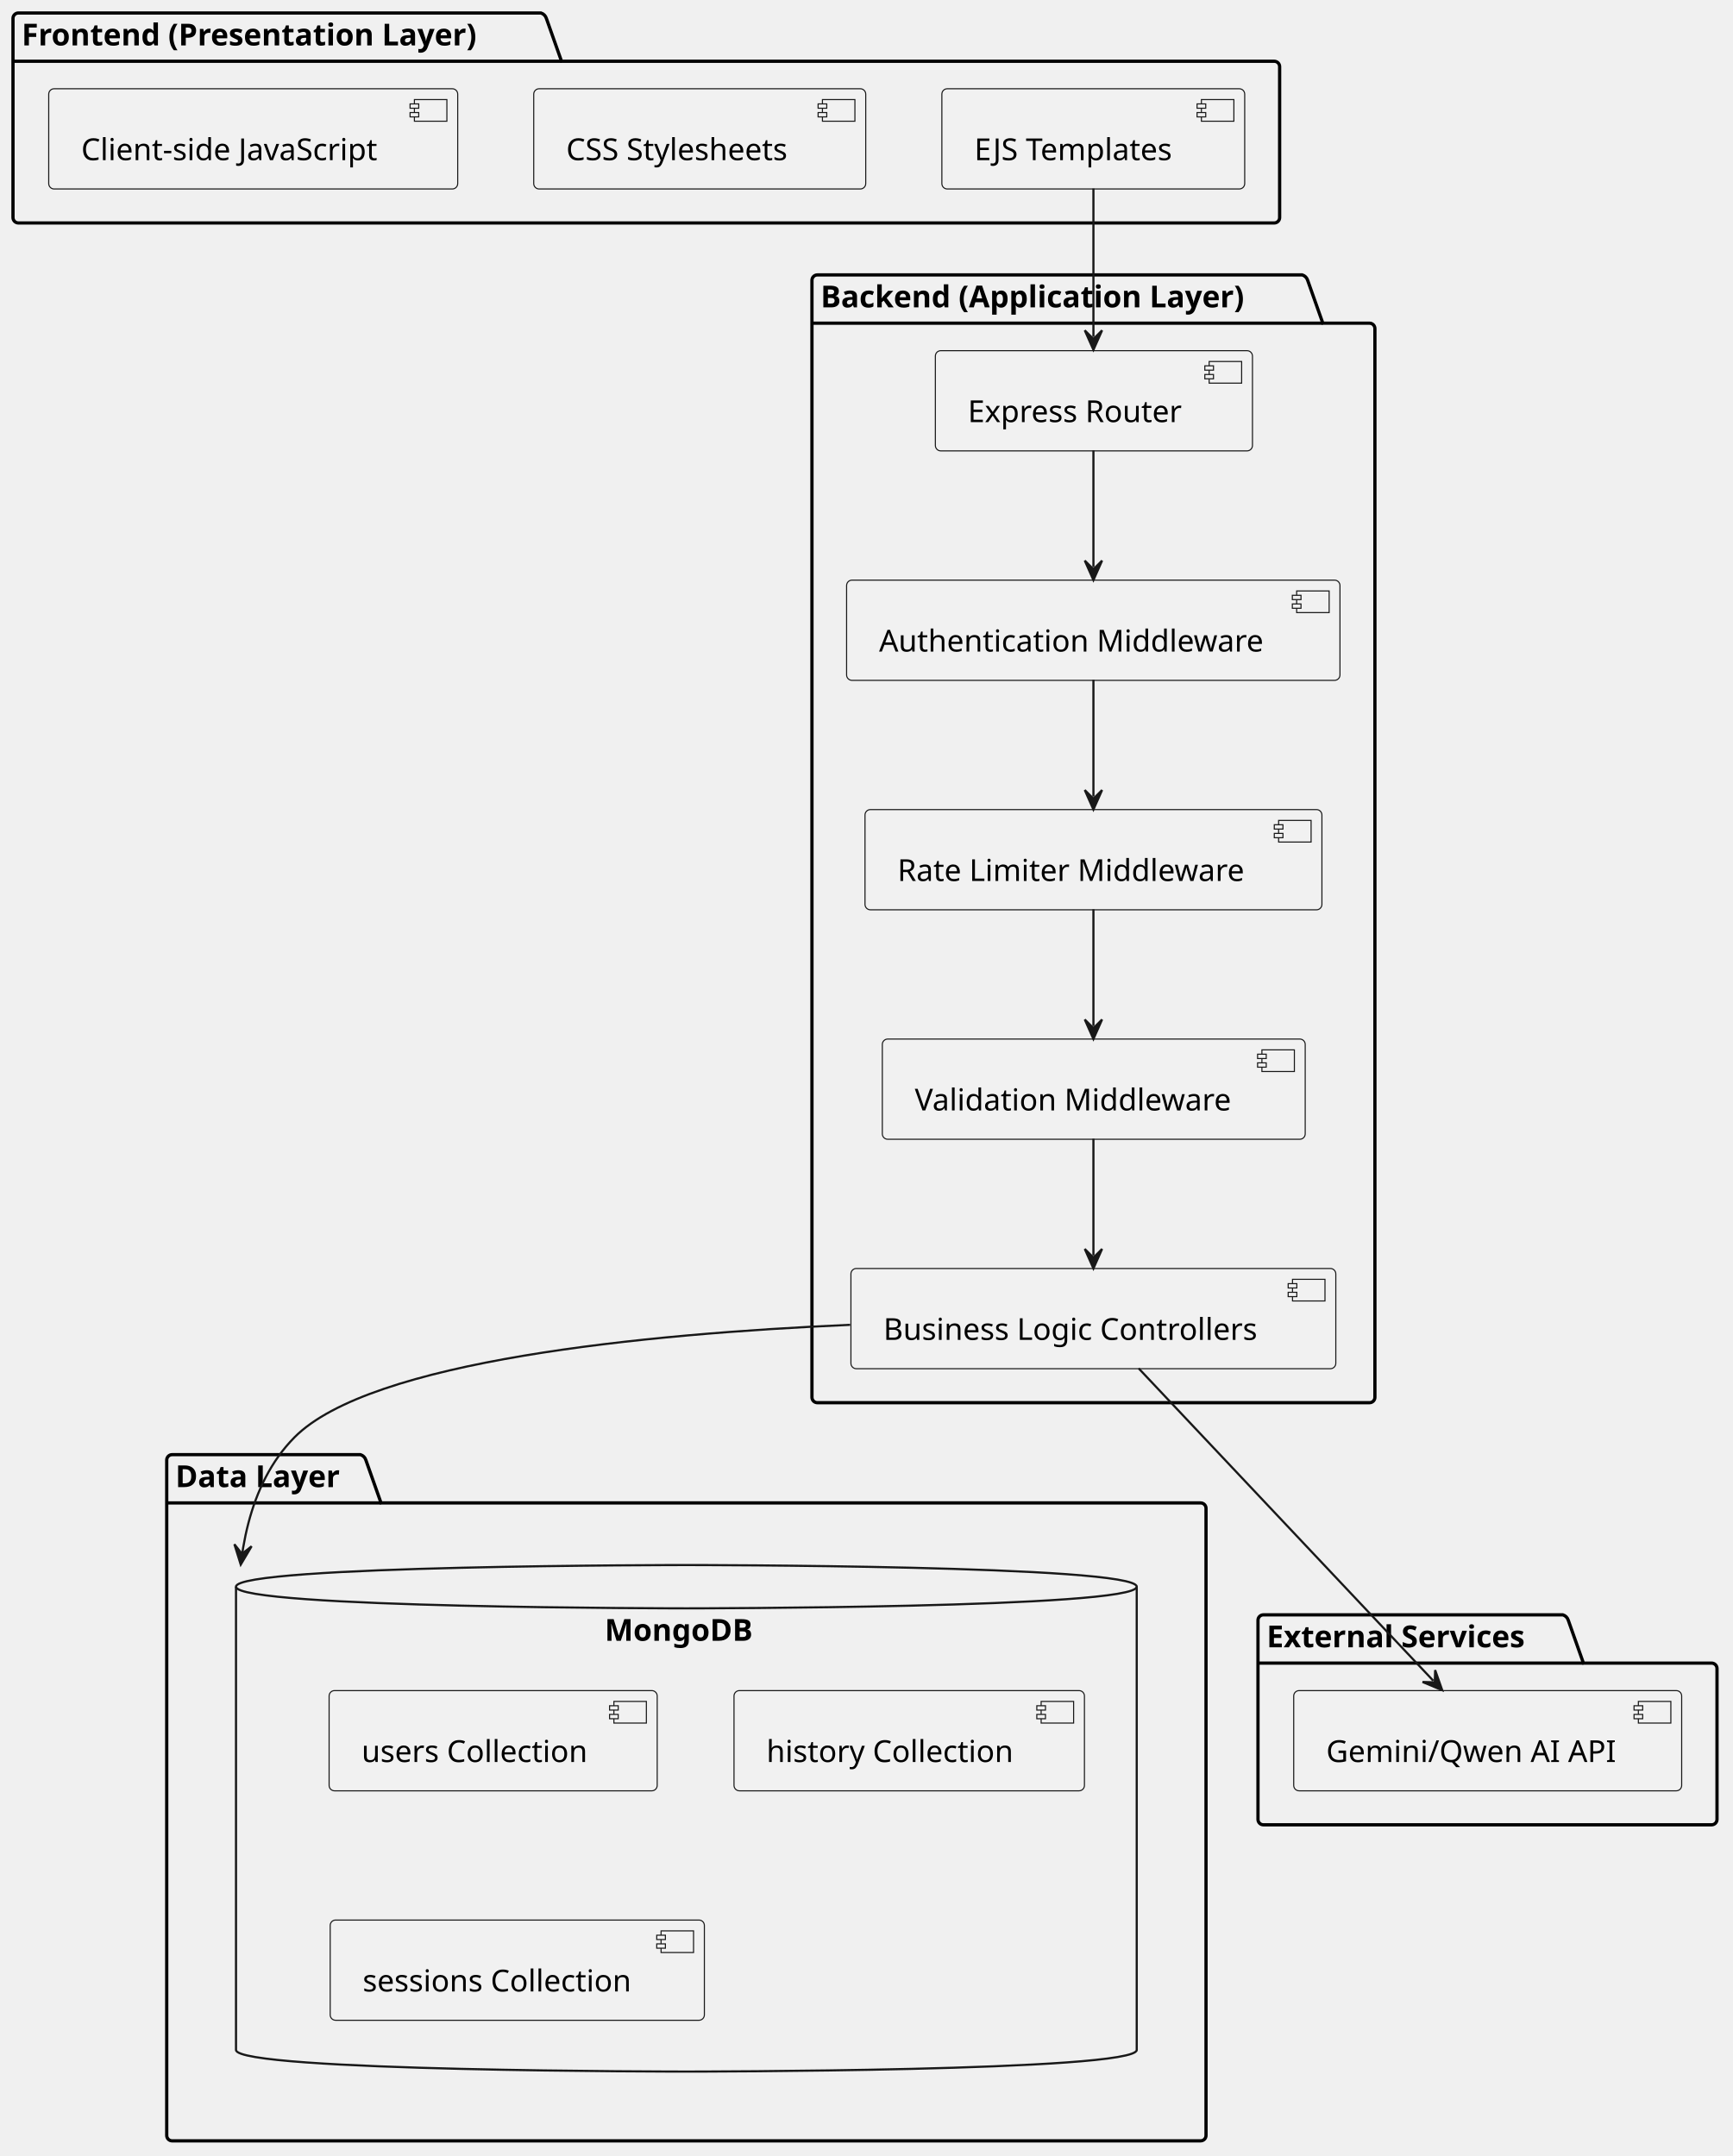
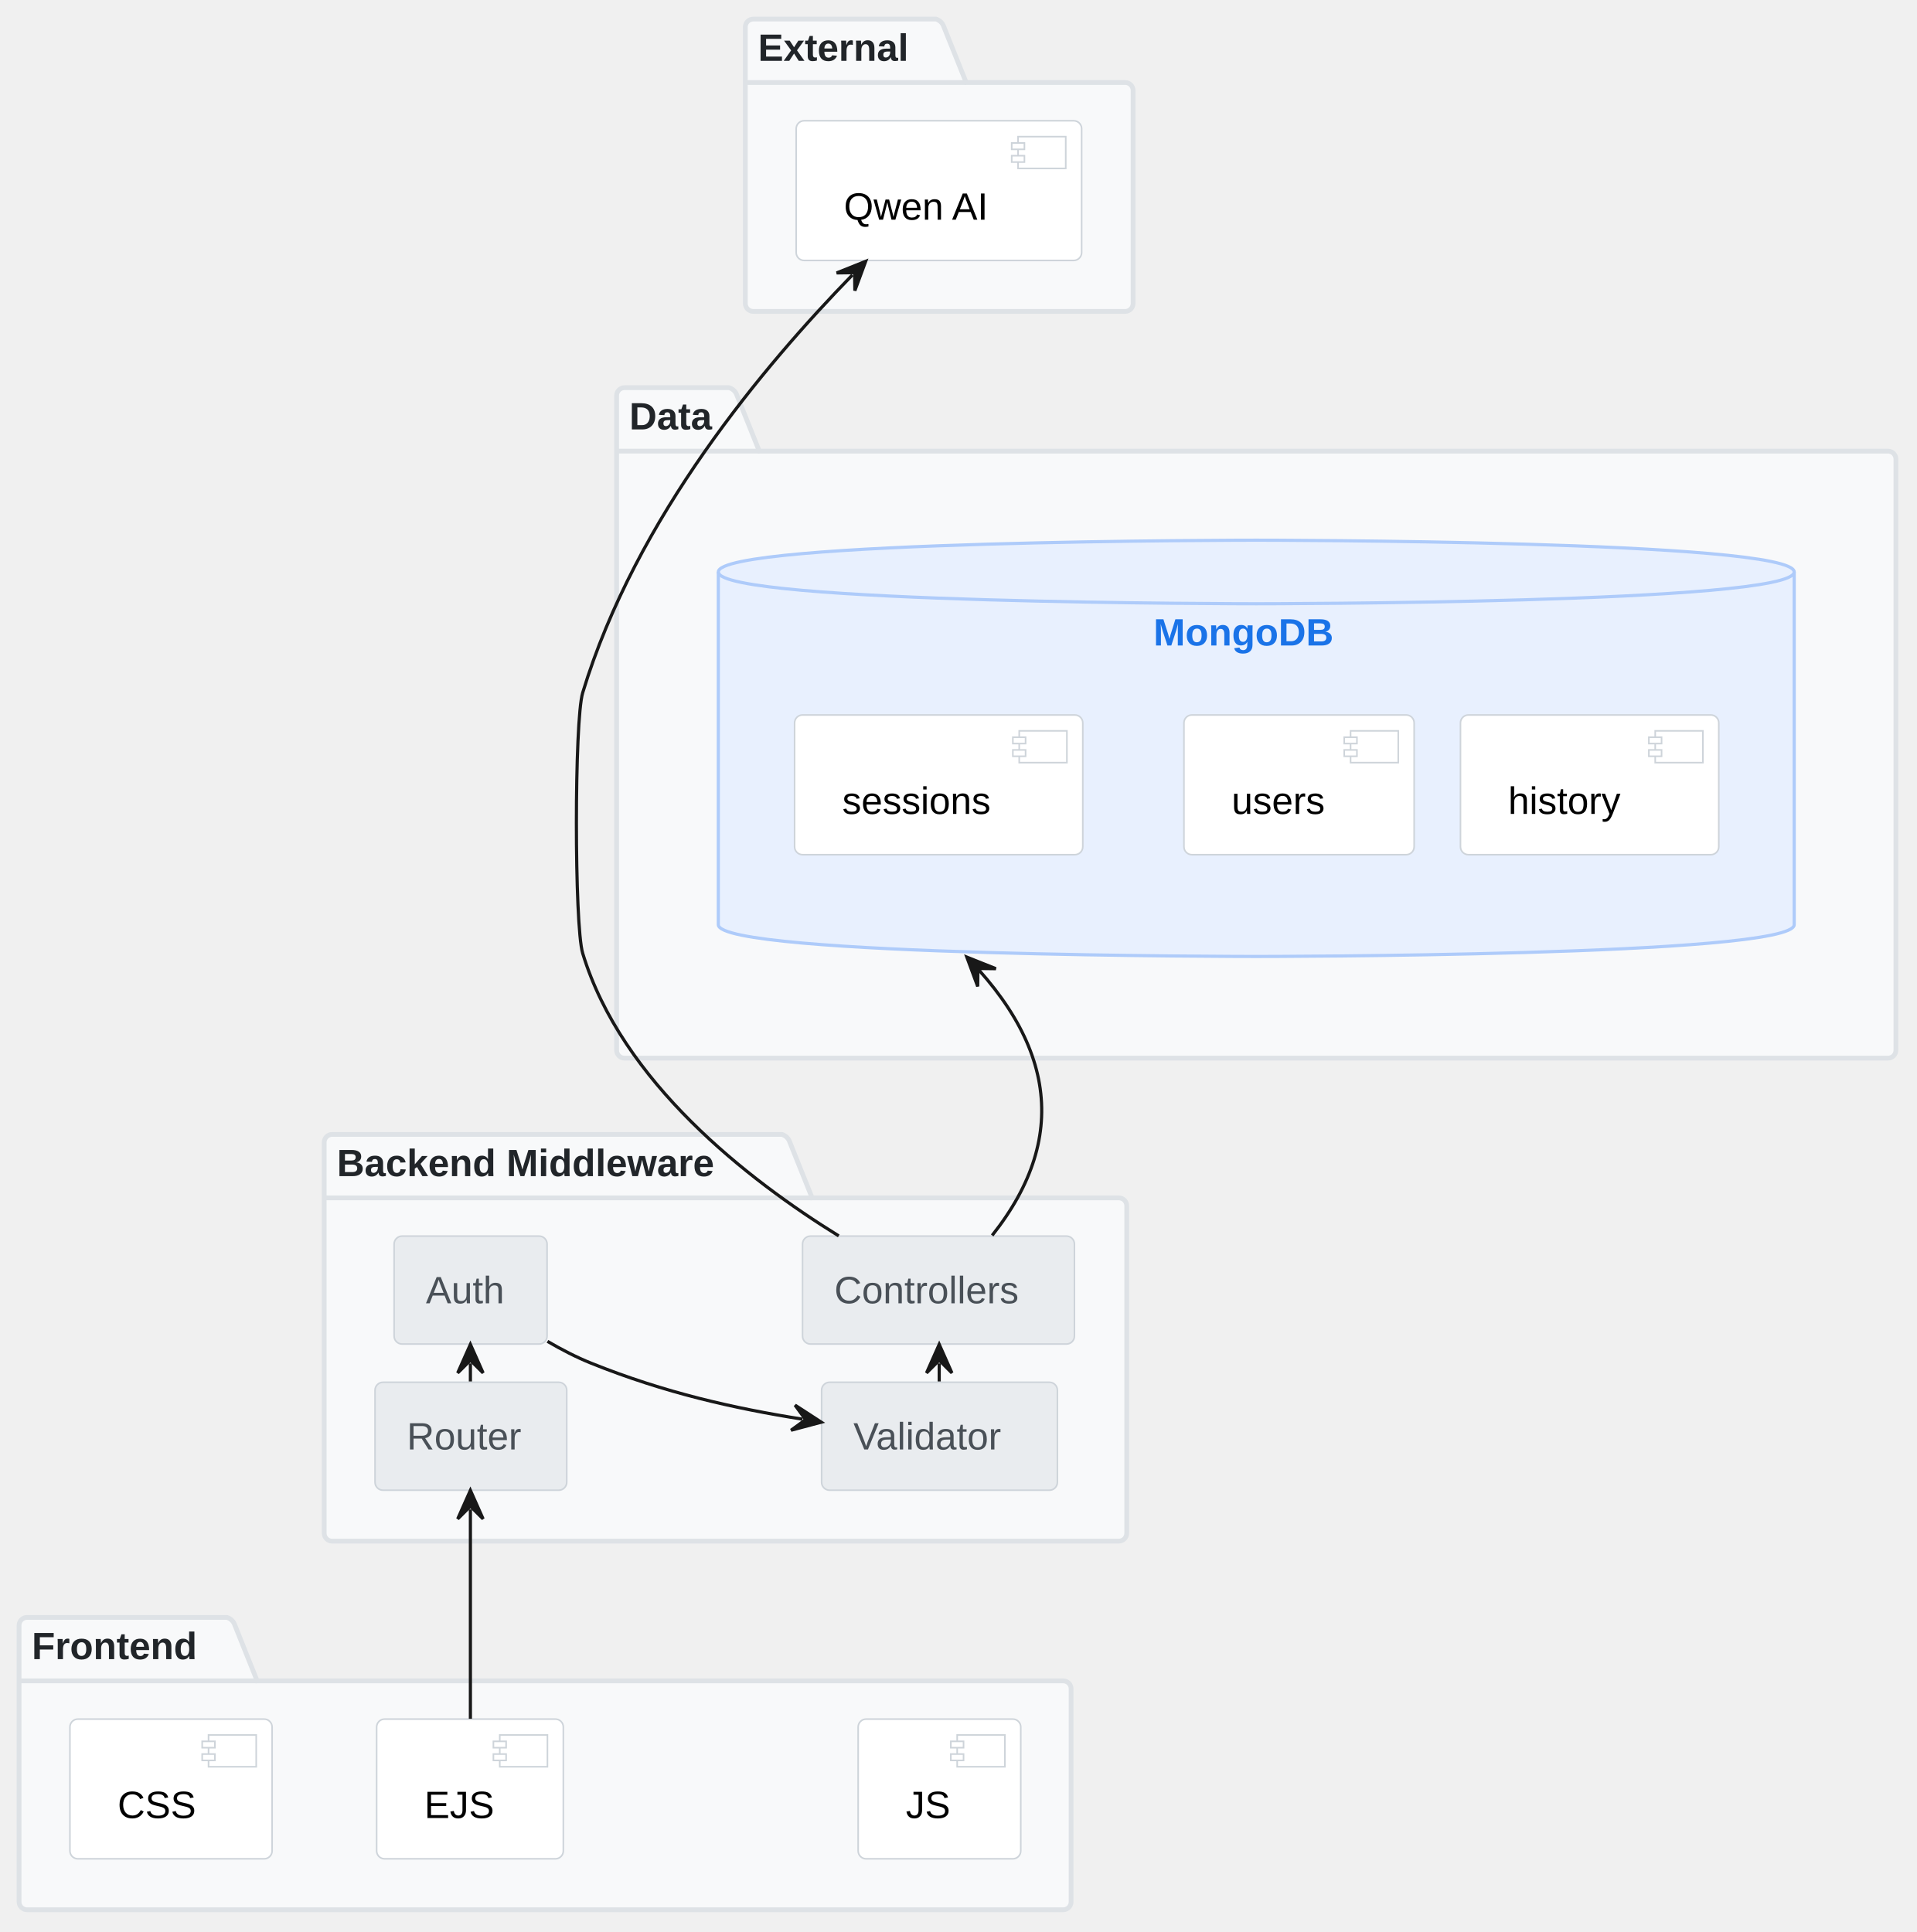
- <svg xmlns="http://www.w3.org/2000/svg" contentStyleType="text/css" data-diagram-type="DESCRIPTION" height="996px" preserveAspectRatio="none" style="width:800px;height:996px;background:#FFFFFF;" version="1.1" viewBox="0 0 800 996" width="800px" zoomAndPan="magnify">
+ <svg xmlns="http://www.w3.org/2000/svg" contentStyleType="text/css" data-diagram-type="DESCRIPTION" height="608px" preserveAspectRatio="none" style="width:603px;height:608px;" version="1.1" viewBox="0 0 603 608" width="603px" zoomAndPan="magnify">
  <defs />
  <g>
-     <g class="cluster" data-qualified-name="Frontend .Presentation Layer." data-source-line="1" id="ent0002">
-       <path d="M8.5,6 L249.838,6 A3.75,3.75 0 0 1 252.338,8.5 L259.338,28.297 L588.5,28.297 A2.5,2.5 0 0 1 591,30.797 L591,100.5 A2.5,2.5 0 0 1 588.5,103 L8.5,103 A2.5,2.5 0 0 1 6,100.5 L6,8.5 A2.5,2.5 0 0 1 8.5,6" fill="none" style="stroke:#000000;stroke-width:1.5;" />
-       <line style="stroke:#000000;stroke-width:1.5;" x1="6" x2="259.338" y1="28.297" y2="28.297" />
-       <text fill="#000000" font-family="sans-serif" font-size="14" font-weight="bold" lengthAdjust="spacing" textLength="240.338" x="10" y="20.995">Frontend (Presentation Layer)</text>
+     <g class="cluster" data-qualified-name="Frontend" data-source-line="36" id="ent0002">
+       <path d="M8.5,509 L71.41,509 A3.75,3.75 0 0 1 73.91,511.5 L80.91,528.969 L334.5,528.969 A2.5,2.5 0 0 1 337,531.469 L337,598.5 A2.5,2.5 0 0 1 334.5,601 L8.5,601 A2.5,2.5 0 0 1 6,598.5 L6,511.5 A2.5,2.5 0 0 1 8.5,509" fill="#F8F9FA" style="stroke:#DEE2E6;stroke-width:1.5;" />
+       <line style="stroke:#DEE2E6;stroke-width:1.5;" x1="6" x2="80.91" y1="528.969" y2="528.969" />
+       <text fill="#212529" font-family="'Arial'" font-size="12" font-weight="bold" lengthAdjust="spacing" textLength="61.91" x="10" y="522.139">Frontend</text>
    </g>
-     <g class="cluster" data-qualified-name="Backend .Application Layer." data-source-line="7" id="ent0006">
-       <path d="M377.5,127 L601.447,127 A3.75,3.75 0 0 1 603.947,129.5 L610.947,149.297 L632.5,149.297 A2.5,2.5 0 0 1 635,151.797 L635,645.5 A2.5,2.5 0 0 1 632.5,648 L377.5,648 A2.5,2.5 0 0 1 375,645.5 L375,129.5 A2.5,2.5 0 0 1 377.5,127" fill="none" style="stroke:#000000;stroke-width:1.5;" />
-       <line style="stroke:#000000;stroke-width:1.5;" x1="375" x2="610.947" y1="149.297" y2="149.297" />
-       <text fill="#000000" font-family="sans-serif" font-size="14" font-weight="bold" lengthAdjust="spacing" textLength="222.947" x="379" y="141.995">Backend (Application Layer)</text>
+     <g class="cluster" data-qualified-name="Backend Middleware" data-source-line="42" id="ent0008">
+       <path d="M104.5,357 L246.014,357 A3.75,3.75 0 0 1 248.514,359.5 L255.514,376.969 L352,376.969 A2.5,2.5 0 0 1 354.5,379.469 L354.5,482.5 A2.5,2.5 0 0 1 352,485 L104.5,485 A2.5,2.5 0 0 1 102,482.5 L102,359.5 A2.5,2.5 0 0 1 104.5,357" fill="#F8F9FA" style="stroke:#DEE2E6;stroke-width:1.5;" />
+       <line style="stroke:#DEE2E6;stroke-width:1.5;" x1="102" x2="255.514" y1="376.969" y2="376.969" />
+       <text fill="#212529" font-family="'Arial'" font-size="12" font-weight="bold" lengthAdjust="spacing" textLength="140.514" x="106" y="370.139">Backend Middleware</text>
    </g>
-     <g class="cluster" data-qualified-name="Data Layer" data-source-line="15" id="ent0012">
-       <path d="M79.5,672 L166.476,672 A3.75,3.75 0 0 1 168.976,674.5 L175.976,694.297 L554.5,694.297 A2.5,2.5 0 0 1 557,696.797 L557,986.5 A2.5,2.5 0 0 1 554.5,989 L79.5,989 A2.5,2.5 0 0 1 77,986.5 L77,674.5 A2.5,2.5 0 0 1 79.5,672" fill="none" style="stroke:#000000;stroke-width:1.5;" />
-       <line style="stroke:#000000;stroke-width:1.5;" x1="77" x2="175.976" y1="694.297" y2="694.297" />
-       <text fill="#000000" font-family="sans-serif" font-size="14" font-weight="bold" lengthAdjust="spacing" textLength="85.976" x="81" y="686.995">Data Layer</text>
+     <g class="cluster" data-qualified-name="External" data-source-line="49" id="ent0013">
+       <path d="M237,6 L294.484,6 A3.75,3.75 0 0 1 296.984,8.5 L303.984,25.969 L354,25.969 A2.5,2.5 0 0 1 356.5,28.469 L356.5,95.5 A2.5,2.5 0 0 1 354,98 L237,98 A2.5,2.5 0 0 1 234.5,95.5 L234.5,8.5 A2.5,2.5 0 0 1 237,6" fill="#F8F9FA" style="stroke:#DEE2E6;stroke-width:1.5;" />
+       <line style="stroke:#DEE2E6;stroke-width:1.5;" x1="234.5" x2="303.984" y1="25.969" y2="25.969" />
+       <text fill="#212529" font-family="'Arial'" font-size="12" font-weight="bold" lengthAdjust="spacing" textLength="56.484" x="238.5" y="19.139">External</text>
    </g>
-     <g class="cluster" data-qualified-name="Data Layer.DB" data-source-line="16" id="ent0013">
-       <path d="M109,733 C109,723 317,723 317,723 C317,723 525,723 525,733 L525,947 C525,957 317,957 317,957 C317,957 109,957 109,947 L109,733" fill="none" style="stroke:#181818;stroke-width:1;" />
-       <path d="M109,733 C109,743 317,743 317,743 C317,743 525,743 525,733" fill="none" style="stroke:#181818;stroke-width:1;" />
-       <text fill="#000000" font-family="sans-serif" font-size="14" font-weight="bold" lengthAdjust="spacing" textLength="75.448" x="279.276" y="757.995">MongoDB</text>
+     <g class="cluster" data-qualified-name="Data" data-source-line="53" id="ent0015">
+       <path d="M196.5,122 L229.393,122 A3.75,3.75 0 0 1 231.893,124.5 L238.893,141.969 L594,141.969 A2.5,2.5 0 0 1 596.5,144.469 L596.5,330.5 A2.5,2.5 0 0 1 594,333 L196.5,333 A2.5,2.5 0 0 1 194,330.5 L194,124.5 A2.5,2.5 0 0 1 196.5,122" fill="#F8F9FA" style="stroke:#DEE2E6;stroke-width:1.5;" />
+       <line style="stroke:#DEE2E6;stroke-width:1.5;" x1="194" x2="238.893" y1="141.969" y2="141.969" />
+       <text fill="#212529" font-family="'Arial'" font-size="12" font-weight="bold" lengthAdjust="spacing" textLength="31.893" x="198" y="135.139">Data</text>
    </g>
-     <g class="cluster" data-qualified-name="External Services" data-source-line="23" id="ent0017">
-       <path d="M583.5,746 L721.807,746 A3.75,3.75 0 0 1 724.307,748.5 L731.307,768.297 L790.5,768.297 A2.5,2.5 0 0 1 793,770.797 L793,840.5 A2.5,2.5 0 0 1 790.5,843 L583.5,843 A2.5,2.5 0 0 1 581,840.5 L581,748.5 A2.5,2.5 0 0 1 583.5,746" fill="none" style="stroke:#000000;stroke-width:1.5;" />
-       <line style="stroke:#000000;stroke-width:1.5;" x1="581" x2="731.307" y1="768.297" y2="768.297" />
-       <text fill="#000000" font-family="sans-serif" font-size="14" font-weight="bold" lengthAdjust="spacing" textLength="137.307" x="585" y="760.995">External Services</text>
+     <g class="cluster" data-qualified-name="Data.DB" data-source-line="54" id="ent0016">
+       <path d="M226,180 C226,170 395.25,170 395.25,170 C395.25,170 564.5,170 564.5,180 L564.5,291 C564.5,301 395.25,301 395.25,301 C395.25,301 226,301 226,291 L226,180" fill="#E8F0FE" style="stroke:#AECBFA;stroke-width:1;" />
+       <path d="M226,180 C226,190 395.25,190 395.25,190 C395.25,190 564.5,190 564.5,180" fill="none" style="stroke:#AECBFA;stroke-width:1;" />
+       <text fill="#1A73E8" font-family="'Arial'" font-size="12" font-weight="bold" lengthAdjust="spacing" textLength="64.67" x="362.915" y="203.139">MongoDB</text>
    </g>
-     <g class="entity" data-qualified-name="Frontend .Presentation Layer..EJS Templates" data-source-line="2" id="ent0003">
-       <rect fill="#F1F1F1" height="46.297" rx="2.5" ry="2.5" style="stroke:#181818;stroke-width:0.5;" width="139.866" x="435" y="41" />
-       <rect fill="#F1F1F1" height="10" style="stroke:#181818;stroke-width:0.5;" width="15" x="554.866" y="46" />
-       <rect fill="#F1F1F1" height="2" style="stroke:#181818;stroke-width:0.5;" width="4" x="552.866" y="48" />
-       <rect fill="#F1F1F1" height="2" style="stroke:#181818;stroke-width:0.5;" width="4" x="552.866" y="52" />
-       <text fill="#000000" font-family="sans-serif" font-size="14" lengthAdjust="spacing" textLength="99.866" x="450" y="73.995">EJS Templates</text>
+     <g class="entity" data-qualified-name="Frontend.EJS" data-source-line="37" id="ent0003">
+       <rect fill="#FFFFFF" height="43.969" rx="2.5" ry="2.5" style="stroke:#CED4DA;stroke-width:0.5;" width="58.738" x="118.5" y="541" />
+       <rect fill="#FFFFFF" height="10" style="stroke:#CED4DA;stroke-width:0.5;" width="15" x="157.238" y="546" />
+       <rect fill="#FFFFFF" height="2" style="stroke:#CED4DA;stroke-width:0.5;" width="4" x="155.238" y="548" />
+       <rect fill="#FFFFFF" height="2" style="stroke:#CED4DA;stroke-width:0.5;" width="4" x="155.238" y="552" />
+       <text fill="#000000" font-family="'Arial'" font-size="12" lengthAdjust="spacing" textLength="18.738" x="133.5" y="572.139">EJS</text>
    </g>
-     <g class="entity" data-qualified-name="Frontend .Presentation Layer..CSS Stylesheets" data-source-line="3" id="ent0004">
-       <rect fill="#F1F1F1" height="46.297" rx="2.5" ry="2.5" style="stroke:#181818;stroke-width:0.5;" width="153.34" x="246.5" y="41" />
-       <rect fill="#F1F1F1" height="10" style="stroke:#181818;stroke-width:0.5;" width="15" x="379.84" y="46" />
-       <rect fill="#F1F1F1" height="2" style="stroke:#181818;stroke-width:0.5;" width="4" x="377.84" y="48" />
-       <rect fill="#F1F1F1" height="2" style="stroke:#181818;stroke-width:0.5;" width="4" x="377.84" y="52" />
-       <text fill="#000000" font-family="sans-serif" font-size="14" lengthAdjust="spacing" textLength="113.34" x="261.5" y="73.995">CSS Stylesheets</text>
+     <g class="entity" data-qualified-name="Frontend.CSS" data-source-line="38" id="ent0004">
+       <rect fill="#FFFFFF" height="43.969" rx="2.5" ry="2.5" style="stroke:#CED4DA;stroke-width:0.5;" width="63.613" x="22" y="541" />
+       <rect fill="#FFFFFF" height="10" style="stroke:#CED4DA;stroke-width:0.5;" width="15" x="65.613" y="546" />
+       <rect fill="#FFFFFF" height="2" style="stroke:#CED4DA;stroke-width:0.5;" width="4" x="63.613" y="548" />
+       <rect fill="#FFFFFF" height="2" style="stroke:#CED4DA;stroke-width:0.5;" width="4" x="63.613" y="552" />
+       <text fill="#000000" font-family="'Arial'" font-size="12" lengthAdjust="spacing" textLength="23.613" x="37" y="572.139">CSS</text>
    </g>
-     <g class="entity" data-qualified-name="Frontend .Presentation Layer..Client-side JavaScript" data-source-line="4" id="ent0005">
-       <rect fill="#F1F1F1" height="46.297" rx="2.5" ry="2.5" style="stroke:#181818;stroke-width:0.5;" width="188.894" x="22.5" y="41" />
-       <rect fill="#F1F1F1" height="10" style="stroke:#181818;stroke-width:0.5;" width="15" x="191.394" y="46" />
-       <rect fill="#F1F1F1" height="2" style="stroke:#181818;stroke-width:0.5;" width="4" x="189.394" y="48" />
-       <rect fill="#F1F1F1" height="2" style="stroke:#181818;stroke-width:0.5;" width="4" x="189.394" y="52" />
-       <text fill="#000000" font-family="sans-serif" font-size="14" lengthAdjust="spacing" textLength="148.894" x="37.5" y="73.995">Client-side JavaScript</text>
+     <g class="entity" data-qualified-name="Frontend.JS" data-source-line="39" id="ent0006">
+       <rect fill="#FFFFFF" height="43.969" rx="2.5" ry="2.5" style="stroke:#CED4DA;stroke-width:0.5;" width="51.156" x="270" y="541" />
+       <rect fill="#FFFFFF" height="10" style="stroke:#CED4DA;stroke-width:0.5;" width="15" x="301.156" y="546" />
+       <rect fill="#FFFFFF" height="2" style="stroke:#CED4DA;stroke-width:0.5;" width="4" x="299.156" y="548" />
+       <rect fill="#FFFFFF" height="2" style="stroke:#CED4DA;stroke-width:0.5;" width="4" x="299.156" y="552" />
+       <text fill="#000000" font-family="'Arial'" font-size="12" lengthAdjust="spacing" textLength="11.156" x="285" y="572.139">JS</text>
    </g>
-     <g class="entity" data-qualified-name="Backend .Application Layer..Express Router" data-source-line="8" id="ent0007">
-       <rect fill="#F1F1F1" height="46.297" rx="2.5" ry="2.5" style="stroke:#181818;stroke-width:0.5;" width="146.449" x="432" y="162" />
-       <rect fill="#F1F1F1" height="10" style="stroke:#181818;stroke-width:0.5;" width="15" x="558.449" y="167" />
-       <rect fill="#F1F1F1" height="2" style="stroke:#181818;stroke-width:0.5;" width="4" x="556.449" y="169" />
-       <rect fill="#F1F1F1" height="2" style="stroke:#181818;stroke-width:0.5;" width="4" x="556.449" y="173" />
-       <text fill="#000000" font-family="sans-serif" font-size="14" lengthAdjust="spacing" textLength="106.449" x="447" y="194.995">Express Router</text>
+     <g class="entity" data-qualified-name="Backend Middleware.Router" data-source-line="43" id="ent0009">
+       <rect fill="#E9ECEF" height="33.969" rx="2.5" ry="2.5" style="stroke:#CED4DA;stroke-width:0.5;" width="60.307" x="118" y="435" />
+       <text fill="#495057" font-family="'Arial'" font-size="12" lengthAdjust="spacing" textLength="40.307" x="128" y="456.139">Router</text>
    </g>
-     <g class="entity" data-qualified-name="Backend .Application Layer..Authentication Middleware" data-source-line="9" id="ent0008">
-       <rect fill="#F1F1F1" height="46.297" rx="2.5" ry="2.5" style="stroke:#181818;stroke-width:0.5;" width="227.865" x="391" y="268" />
-       <rect fill="#F1F1F1" height="10" style="stroke:#181818;stroke-width:0.5;" width="15" x="598.865" y="273" />
-       <rect fill="#F1F1F1" height="2" style="stroke:#181818;stroke-width:0.5;" width="4" x="596.865" y="275" />
-       <rect fill="#F1F1F1" height="2" style="stroke:#181818;stroke-width:0.5;" width="4" x="596.865" y="279" />
-       <text fill="#000000" font-family="sans-serif" font-size="14" lengthAdjust="spacing" textLength="187.865" x="406" y="300.995">Authentication Middleware</text>
+     <g class="entity" data-qualified-name="Backend Middleware.Auth" data-source-line="44" id="ent0010">
+       <rect fill="#E9ECEF" height="33.969" rx="2.5" ry="2.5" style="stroke:#CED4DA;stroke-width:0.5;" width="48.125" x="124" y="389" />
+       <text fill="#495057" font-family="'Arial'" font-size="12" lengthAdjust="spacing" textLength="28.125" x="134" y="410.139">Auth</text>
    </g>
-     <g class="entity" data-qualified-name="Backend .Application Layer..Rate Limiter Middleware" data-source-line="10" id="ent0009">
-       <rect fill="#F1F1F1" height="46.297" rx="2.5" ry="2.5" style="stroke:#181818;stroke-width:0.5;" width="211.028" x="399.5" y="374" />
-       <rect fill="#F1F1F1" height="10" style="stroke:#181818;stroke-width:0.5;" width="15" x="590.528" y="379" />
-       <rect fill="#F1F1F1" height="2" style="stroke:#181818;stroke-width:0.5;" width="4" x="588.528" y="381" />
-       <rect fill="#F1F1F1" height="2" style="stroke:#181818;stroke-width:0.5;" width="4" x="588.528" y="385" />
-       <text fill="#000000" font-family="sans-serif" font-size="14" lengthAdjust="spacing" textLength="171.028" x="414.5" y="406.995">Rate Limiter Middleware</text>
+     <g class="entity" data-qualified-name="Backend Middleware.Valid" data-source-line="45" id="ent0011">
+       <rect fill="#E9ECEF" height="33.969" rx="2.5" ry="2.5" style="stroke:#CED4DA;stroke-width:0.5;" width="74.182" x="258.5" y="435" />
+       <text fill="#495057" font-family="'Arial'" font-size="12" lengthAdjust="spacing" textLength="54.182" x="268.5" y="456.139">Validator</text>
    </g>
-     <g class="entity" data-qualified-name="Backend .Application Layer..Validation Middleware" data-source-line="11" id="ent0010">
-       <rect fill="#F1F1F1" height="46.297" rx="2.5" ry="2.5" style="stroke:#181818;stroke-width:0.5;" width="195.312" x="407.5" y="480" />
-       <rect fill="#F1F1F1" height="10" style="stroke:#181818;stroke-width:0.5;" width="15" x="582.812" y="485" />
-       <rect fill="#F1F1F1" height="2" style="stroke:#181818;stroke-width:0.5;" width="4" x="580.812" y="487" />
-       <rect fill="#F1F1F1" height="2" style="stroke:#181818;stroke-width:0.5;" width="4" x="580.812" y="491" />
-       <text fill="#000000" font-family="sans-serif" font-size="14" lengthAdjust="spacing" textLength="155.312" x="422.5" y="512.995">Validation Middleware</text>
+     <g class="entity" data-qualified-name="Backend Middleware.Ctrl" data-source-line="46" id="ent0012">
+       <rect fill="#E9ECEF" height="33.969" rx="2.5" ry="2.5" style="stroke:#CED4DA;stroke-width:0.5;" width="85.543" x="252.5" y="389" />
+       <text fill="#495057" font-family="'Arial'" font-size="12" lengthAdjust="spacing" textLength="65.543" x="262.5" y="410.139">Controllers</text>
    </g>
-     <g class="entity" data-qualified-name="Backend .Application Layer..Business Logic Controllers" data-source-line="12" id="ent0011">
-       <rect fill="#F1F1F1" height="46.297" rx="2.5" ry="2.5" style="stroke:#181818;stroke-width:0.5;" width="223.941" x="393" y="586" />
-       <rect fill="#F1F1F1" height="10" style="stroke:#181818;stroke-width:0.5;" width="15" x="596.941" y="591" />
-       <rect fill="#F1F1F1" height="2" style="stroke:#181818;stroke-width:0.5;" width="4" x="594.941" y="593" />
-       <rect fill="#F1F1F1" height="2" style="stroke:#181818;stroke-width:0.5;" width="4" x="594.941" y="597" />
-       <text fill="#000000" font-family="sans-serif" font-size="14" lengthAdjust="spacing" textLength="183.941" x="408" y="618.995">Business Logic Controllers</text>
+     <g class="entity" data-qualified-name="External.AI" data-source-line="50" id="ent0014">
+       <rect fill="#FFFFFF" height="43.969" rx="2.5" ry="2.5" style="stroke:#CED4DA;stroke-width:0.5;" width="89.811" x="250.5" y="38" />
+       <rect fill="#FFFFFF" height="10" style="stroke:#CED4DA;stroke-width:0.5;" width="15" x="320.31" y="43" />
+       <rect fill="#FFFFFF" height="2" style="stroke:#CED4DA;stroke-width:0.5;" width="4" x="318.31" y="45" />
+       <rect fill="#FFFFFF" height="2" style="stroke:#CED4DA;stroke-width:0.5;" width="4" x="318.31" y="49" />
+       <text fill="#000000" font-family="'Arial'" font-size="12" lengthAdjust="spacing" textLength="49.81" x="265.5" y="69.139">Qwen AI</text>
    </g>
-     <g class="entity" data-qualified-name="Data Layer.DB.users Collection" data-source-line="17" id="ent0014">
-       <rect fill="#F1F1F1" height="46.297" rx="2.5" ry="2.5" style="stroke:#181818;stroke-width:0.5;" width="151.528" x="152" y="781" />
-       <rect fill="#F1F1F1" height="10" style="stroke:#181818;stroke-width:0.5;" width="15" x="283.528" y="786" />
-       <rect fill="#F1F1F1" height="2" style="stroke:#181818;stroke-width:0.5;" width="4" x="281.528" y="788" />
-       <rect fill="#F1F1F1" height="2" style="stroke:#181818;stroke-width:0.5;" width="4" x="281.528" y="792" />
-       <text fill="#000000" font-family="sans-serif" font-size="14" lengthAdjust="spacing" textLength="111.528" x="167" y="813.995">users Collection</text>
+     <g class="entity" data-qualified-name="Data.DB.users" data-source-line="55" id="ent0017">
+       <rect fill="#FFFFFF" height="43.969" rx="2.5" ry="2.5" style="stroke:#CED4DA;stroke-width:0.5;" width="72.426" x="372.5" y="225" />
+       <rect fill="#FFFFFF" height="10" style="stroke:#CED4DA;stroke-width:0.5;" width="15" x="424.926" y="230" />
+       <rect fill="#FFFFFF" height="2" style="stroke:#CED4DA;stroke-width:0.5;" width="4" x="422.926" y="232" />
+       <rect fill="#FFFFFF" height="2" style="stroke:#CED4DA;stroke-width:0.5;" width="4" x="422.926" y="236" />
+       <text fill="#000000" font-family="'Arial'" font-size="12" lengthAdjust="spacing" textLength="32.426" x="387.5" y="256.139">users</text>
    </g>
-     <g class="entity" data-qualified-name="Data Layer.DB.history Collection" data-source-line="18" id="ent0015">
-       <rect fill="#F1F1F1" height="46.297" rx="2.5" ry="2.5" style="stroke:#181818;stroke-width:0.5;" width="161.851" x="339" y="781" />
-       <rect fill="#F1F1F1" height="10" style="stroke:#181818;stroke-width:0.5;" width="15" x="480.851" y="786" />
-       <rect fill="#F1F1F1" height="2" style="stroke:#181818;stroke-width:0.5;" width="4" x="478.851" y="788" />
-       <rect fill="#F1F1F1" height="2" style="stroke:#181818;stroke-width:0.5;" width="4" x="478.851" y="792" />
-       <text fill="#000000" font-family="sans-serif" font-size="14" lengthAdjust="spacing" textLength="121.851" x="354" y="813.995">history Collection</text>
+     <g class="entity" data-qualified-name="Data.DB.sessions" data-source-line="56" id="ent0018">
+       <rect fill="#FFFFFF" height="43.969" rx="2.5" ry="2.5" style="stroke:#CED4DA;stroke-width:0.5;" width="90.672" x="250" y="225" />
+       <rect fill="#FFFFFF" height="10" style="stroke:#CED4DA;stroke-width:0.5;" width="15" x="320.672" y="230" />
+       <rect fill="#FFFFFF" height="2" style="stroke:#CED4DA;stroke-width:0.5;" width="4" x="318.672" y="232" />
+       <rect fill="#FFFFFF" height="2" style="stroke:#CED4DA;stroke-width:0.5;" width="4" x="318.672" y="236" />
+       <text fill="#000000" font-family="'Arial'" font-size="12" lengthAdjust="spacing" textLength="50.672" x="265" y="256.139">sessions</text>
    </g>
-     <g class="entity" data-qualified-name="Data Layer.DB.sessions Collection" data-source-line="19" id="ent0016">
-       <rect fill="#F1F1F1" height="46.297" rx="2.5" ry="2.5" style="stroke:#181818;stroke-width:0.5;" width="172.815" x="152.5" y="887" />
-       <rect fill="#F1F1F1" height="10" style="stroke:#181818;stroke-width:0.5;" width="15" x="305.315" y="892" />
-       <rect fill="#F1F1F1" height="2" style="stroke:#181818;stroke-width:0.5;" width="4" x="303.315" y="894" />
-       <rect fill="#F1F1F1" height="2" style="stroke:#181818;stroke-width:0.5;" width="4" x="303.315" y="898" />
-       <text fill="#000000" font-family="sans-serif" font-size="14" lengthAdjust="spacing" textLength="132.815" x="167.5" y="919.995">sessions Collection</text>
+     <g class="entity" data-qualified-name="Data.DB.history" data-source-line="57" id="ent0020">
+       <rect fill="#FFFFFF" height="43.969" rx="2.5" ry="2.5" style="stroke:#CED4DA;stroke-width:0.5;" width="81.273" x="459.5" y="225" />
+       <rect fill="#FFFFFF" height="10" style="stroke:#CED4DA;stroke-width:0.5;" width="15" x="520.773" y="230" />
+       <rect fill="#FFFFFF" height="2" style="stroke:#CED4DA;stroke-width:0.5;" width="4" x="518.773" y="232" />
+       <rect fill="#FFFFFF" height="2" style="stroke:#CED4DA;stroke-width:0.5;" width="4" x="518.773" y="236" />
+       <text fill="#000000" font-family="'Arial'" font-size="12" lengthAdjust="spacing" textLength="41.273" x="474.5" y="256.139">history</text>
    </g>
-     <g class="entity" data-qualified-name="External Services.Gemini.Qwen AI API" data-source-line="24" id="ent0018">
-       <rect fill="#F1F1F1" height="46.297" rx="2.5" ry="2.5" style="stroke:#181818;stroke-width:0.5;" width="179.18" x="597.5" y="781" />
-       <rect fill="#F1F1F1" height="10" style="stroke:#181818;stroke-width:0.5;" width="15" x="756.68" y="786" />
-       <rect fill="#F1F1F1" height="2" style="stroke:#181818;stroke-width:0.5;" width="4" x="754.68" y="788" />
-       <rect fill="#F1F1F1" height="2" style="stroke:#181818;stroke-width:0.5;" width="4" x="754.68" y="792" />
-       <text fill="#000000" font-family="sans-serif" font-size="14" lengthAdjust="spacing" textLength="139.18" x="612.5" y="813.995">Gemini/Qwen AI API</text>
+     <g class="link" data-entity-1="ent0003" data-entity-2="ent0009" data-link-type="dependency" data-source-line="62" id="lnk22">
+       <path d="M148,540.89 C148,516.93 148,498.97 148,475.01" fill="none" id="EJS-to-Router" style="stroke:#181818;stroke-width:1;" />
+       <polygon fill="#181818" points="148,469.01,144,478.01,148,474.01,152,478.01,148,469.01" style="stroke:#181818;stroke-width:1;" />
    </g>
-     <g class="link" data-entity-1="ent0003" data-entity-2="ent0007" data-link-type="dependency" data-source-line="27" id="lnk19">
-       <path d="M505,87.1 C505,108.34 505,134.28 505,155.61" fill="none" id="EJS Templates-to-Express Router" style="stroke:#181818;stroke-width:1;" />
-       <polygon fill="#181818" points="505,161.61,509,152.61,505,156.61,501,152.61,505,161.61" style="stroke:#181818;stroke-width:1;" />
+     <g class="link" data-entity-1="ent0009" data-entity-2="ent0010" data-link-type="dependency" data-source-line="65" id="lnk23">
+       <path d="M148,434.75 C148,430.86 148,432.96 148,429.07" fill="none" id="Router-to-Auth" style="stroke:#181818;stroke-width:1;" />
+       <polygon fill="#181818" points="148,423.07,144,432.07,148,428.07,152,432.07,148,423.07" style="stroke:#181818;stroke-width:1;" />
    </g>
-     <g class="link" data-entity-1="ent0007" data-entity-2="ent0008" data-link-type="dependency" data-source-line="28" id="lnk20">
-       <path d="M505,208.06 C505,225.7 505,244.34 505,261.98" fill="none" id="Express Router-to-Authentication Middleware" style="stroke:#181818;stroke-width:1;" />
-       <polygon fill="#181818" points="505,267.98,509,258.98,505,262.98,501,258.98,505,267.98" style="stroke:#181818;stroke-width:1;" />
+     <g class="link" data-entity-1="ent0010" data-entity-2="ent0011" data-link-type="dependency" data-source-line="66" id="lnk24">
+       <path d="M172.24,422.12 C176.67,424.71 181.37,427.14 186,429 C209.22,438.34 230.915,443.187 252.475,446.617" fill="none" id="Auth-to-Valid" style="stroke:#181818;stroke-width:1;" />
+       <polygon fill="#181818" points="258.4,447.56,250.14,442.196,253.462,446.774,248.883,450.096,258.4,447.56" style="stroke:#181818;stroke-width:1;" />
    </g>
-     <g class="link" data-entity-1="ent0008" data-entity-2="ent0009" data-link-type="dependency" data-source-line="29" id="lnk21">
-       <path d="M505,314.06 C505,331.7 505,350.34 505,367.98" fill="none" id="Authentication Middleware-to-Rate Limiter Middleware" style="stroke:#181818;stroke-width:1;" />
-       <polygon fill="#181818" points="505,373.98,509,364.98,505,368.98,501,364.98,505,373.98" style="stroke:#181818;stroke-width:1;" />
+     <g class="link" data-entity-1="ent0011" data-entity-2="ent0012" data-link-type="dependency" data-source-line="67" id="lnk25">
+       <path d="M295.5,434.75 C295.5,430.86 295.5,432.96 295.5,429.07" fill="none" id="Valid-to-Ctrl" style="stroke:#181818;stroke-width:1;" />
+       <polygon fill="#181818" points="295.5,423.07,291.5,432.07,295.5,428.07,299.5,432.07,295.5,423.07" style="stroke:#181818;stroke-width:1;" />
    </g>
-     <g class="link" data-entity-1="ent0009" data-entity-2="ent0010" data-link-type="dependency" data-source-line="30" id="lnk22">
-       <path d="M505,420.06 C505,437.7 505,456.34 505,473.98" fill="none" id="Rate Limiter Middleware-to-Validation Middleware" style="stroke:#181818;stroke-width:1;" />
-       <polygon fill="#181818" points="505,479.98,509,470.98,505,474.98,501,470.98,505,479.98" style="stroke:#181818;stroke-width:1;" />
+     <g class="link" data-entity-1="ent0012" data-entity-2="ent0016" data-link-type="dependency" data-source-line="70" id="lnk26">
+       <path d="M312.16,388.79 C324.78,372.885 329.738,356.983 327.033,341.08 C325.68,333.129 322.412,325.178 317.228,317.226 C314.636,313.25 311.565,309.274 308.016,305.298 C307.128,304.304 306.211,303.31 305.264,302.316 C305.027,302.068 304.788,301.819 304.548,301.571 C304.427,301.447 308.497,305.617 308.375,305.493" fill="none" id="Ctrl-to-DB" style="stroke:#181818;stroke-width:1;" />
+       <polygon fill="#181818" points="304.185,301.198,307.607,310.433,307.677,304.777,313.333,304.847,304.185,301.198" style="stroke:#181818;stroke-width:1;" />
    </g>
-     <g class="link" data-entity-1="ent0010" data-entity-2="ent0011" data-link-type="dependency" data-source-line="31" id="lnk23">
-       <path d="M505,526.06 C505,543.7 505,562.34 505,579.98" fill="none" id="Validation Middleware-to-Business Logic Controllers" style="stroke:#181818;stroke-width:1;" />
-       <polygon fill="#181818" points="505,585.98,509,576.98,505,580.98,501,576.98,505,585.98" style="stroke:#181818;stroke-width:1;" />
-     </g>
-     <g class="link" data-entity-1="ent0011" data-entity-2="ent0013" data-link-type="dependency" data-source-line="32" id="lnk24">
-       <path d="M392.65,612.02 C297.49,616.23 171.08,628.58 136,664 C125.203,674.903 118.569,688.857 114.703,703.701 C113.737,707.412 112.944,711.178 112.301,714.967 C111.98,716.861 111.697,718.76 111.449,720.661 C111.387,721.137 111.327,721.612 111.269,722.087 C111.24,722.325 111.909,716.603 111.881,716.841" fill="none" id="Business Logic Controllers-to-DB" style="stroke:#181818;stroke-width:1;" />
-       <polygon fill="#181818" points="111.184,722.8,116.202,714.326,111.765,717.834,108.256,713.397,111.184,722.8" style="stroke:#181818;stroke-width:1;" />
-     </g>
-     <g class="link" data-entity-1="ent0011" data-entity-2="ent0018" data-link-type="dependency" data-source-line="33" id="lnk25">
-       <path d="M525.88,632.14 C560.89,669.27 626.933,739.305 661.973,776.455" fill="none" id="Business Logic Controllers-to-Gemini/Qwen AI API" style="stroke:#181818;stroke-width:1;" />
-       <polygon fill="#181818" points="666.09,780.82,662.824,771.528,662.659,777.183,657.005,777.017,666.09,780.82" style="stroke:#181818;stroke-width:1;" />
+     <g class="link" data-entity-1="ent0012" data-entity-2="ent0014" data-link-type="dependency" data-source-line="71" id="lnk27">
+       <path d="M263.89,388.94 C235.2,371.2 195.56,340.39 183.33,300 C180.69,291.28 180.69,226.72 183.33,218 C200.05,162.78 240.524,114.939 268.185,86.529" fill="none" id="Ctrl-to-AI" style="stroke:#181818;stroke-width:1;" />
+       <polygon fill="#181818" points="272.37,82.23,263.226,85.888,268.882,85.812,268.958,91.469,272.37,82.23" style="stroke:#181818;stroke-width:1;" />
    </g>
  </g>
</svg>
